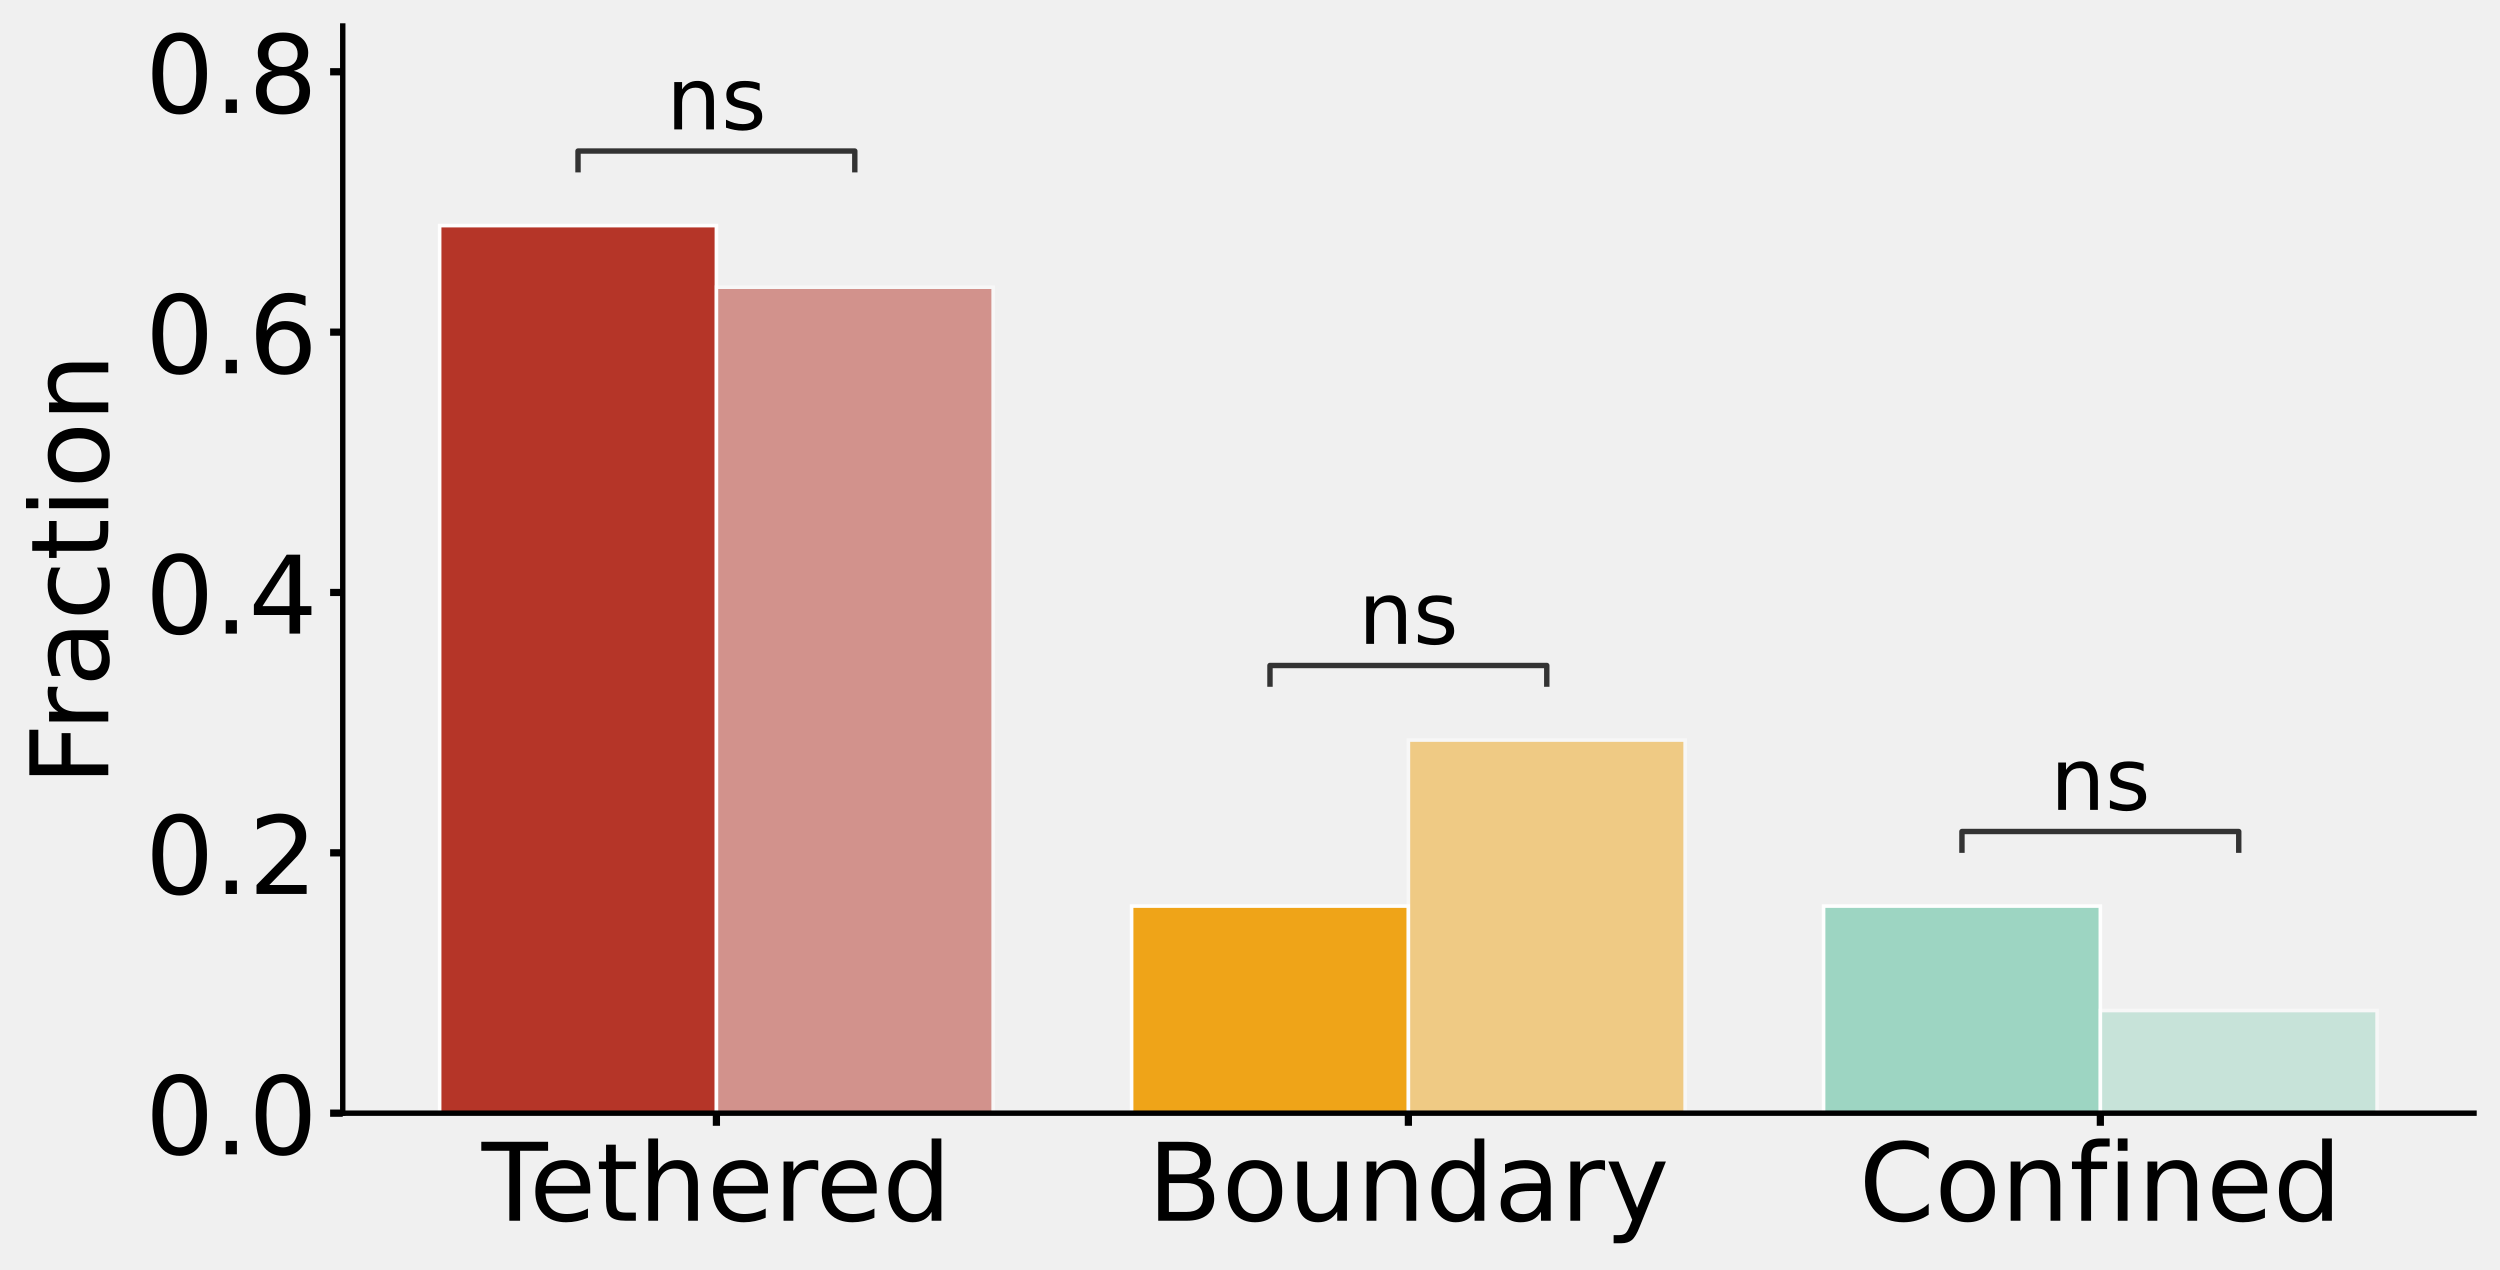
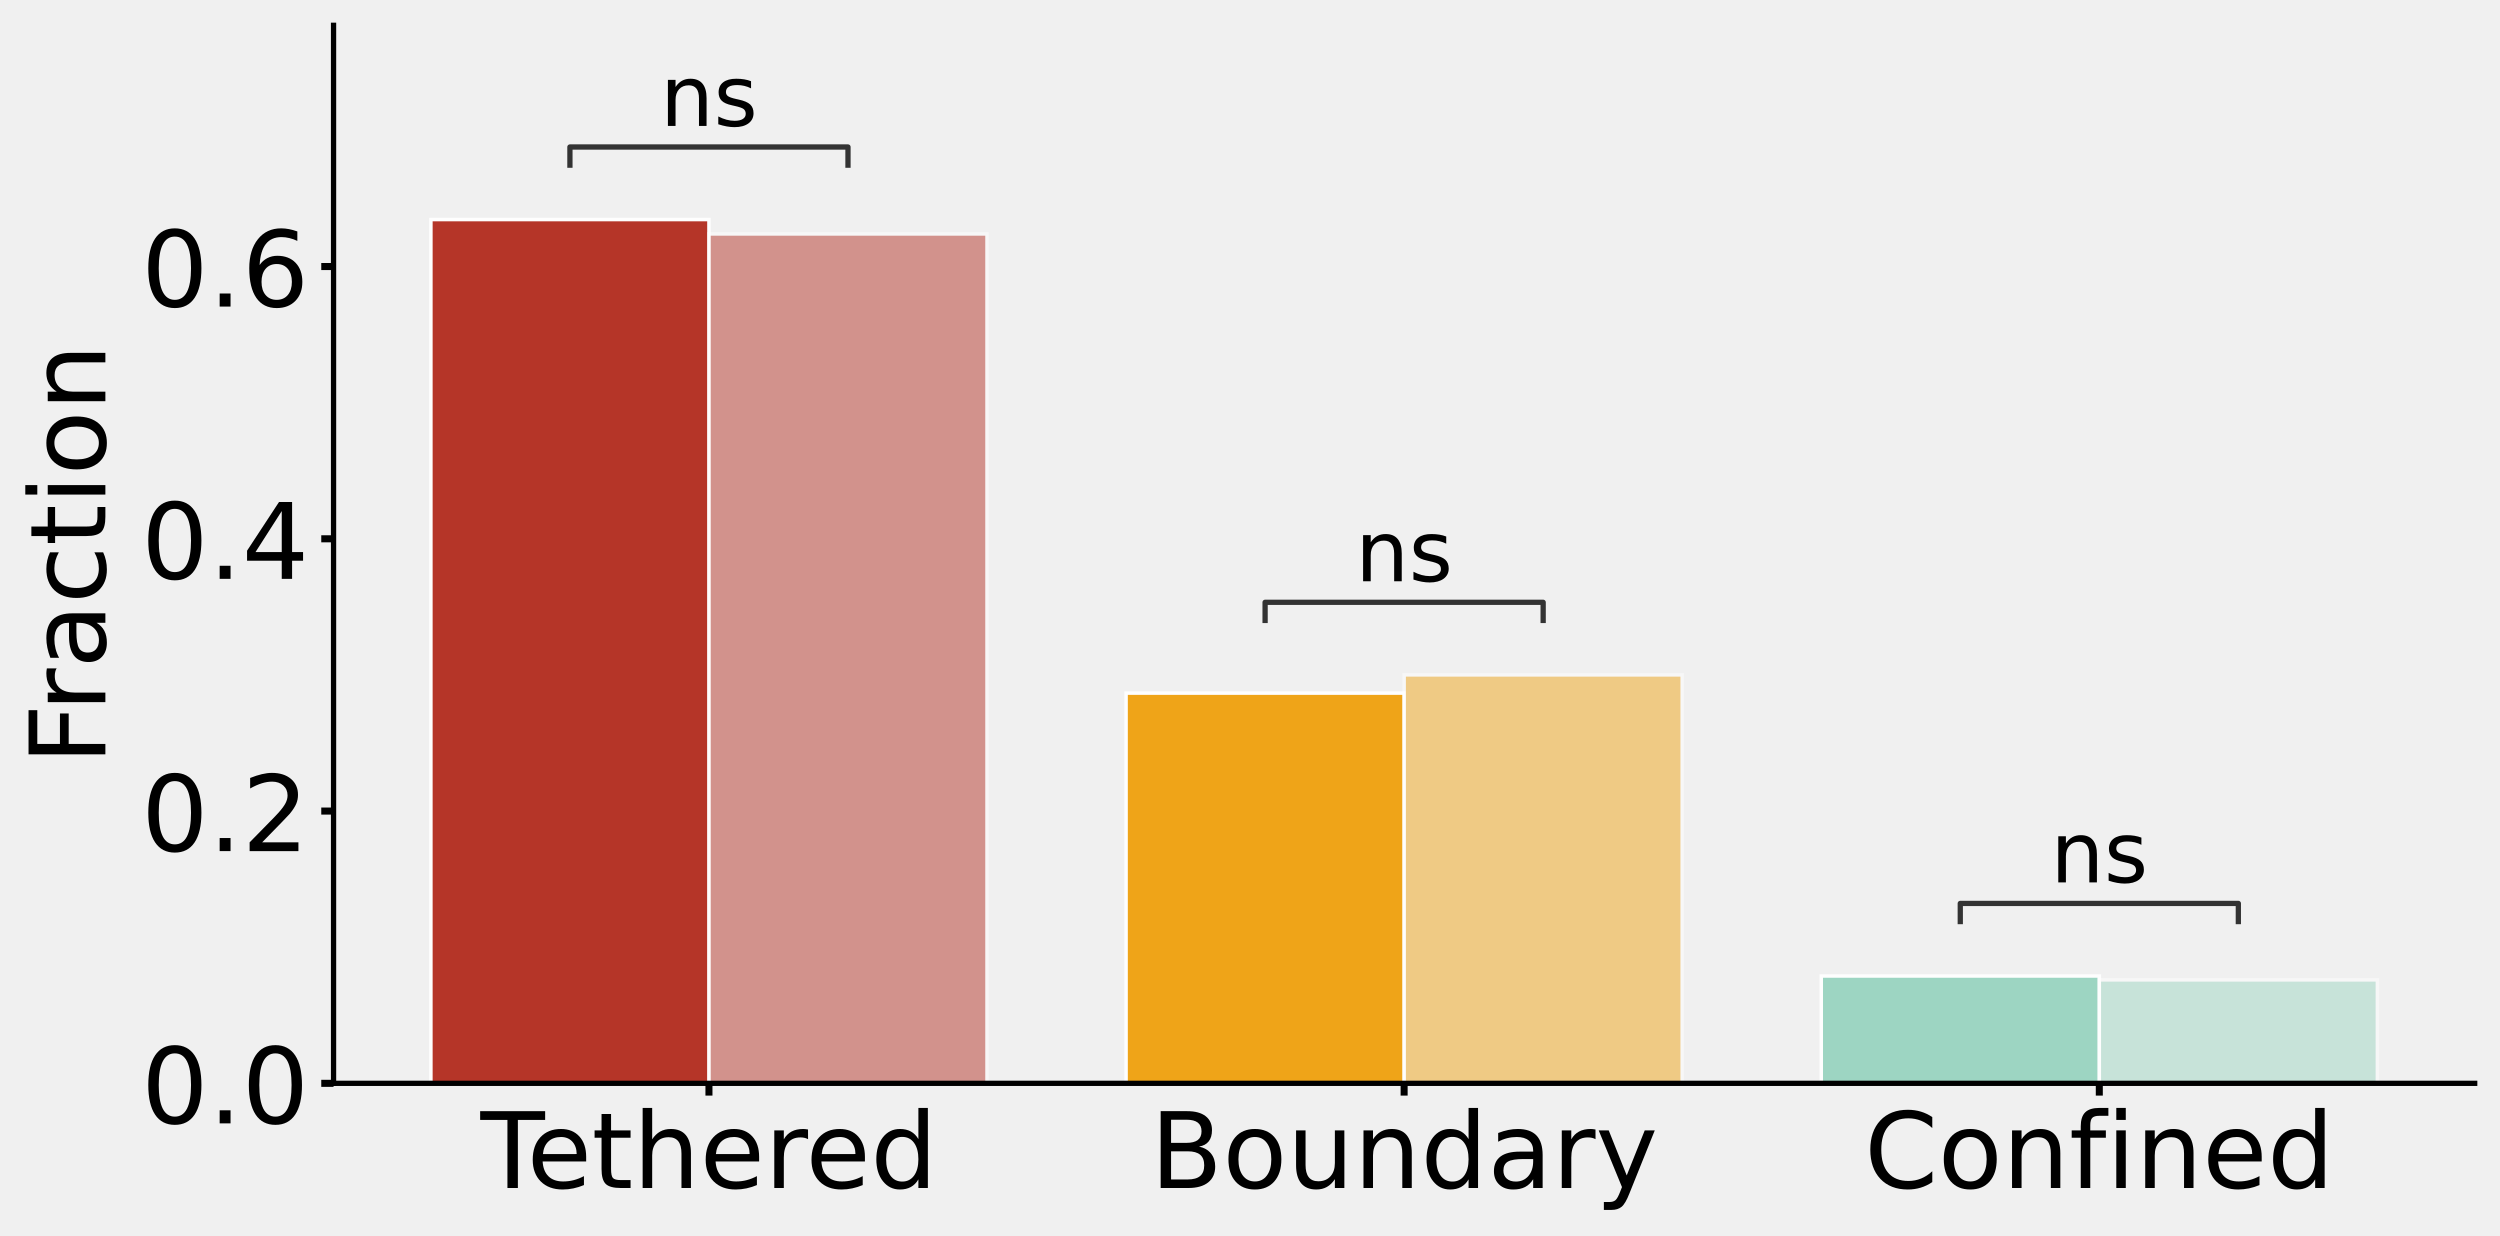
- <svg xmlns="http://www.w3.org/2000/svg" xmlns:xlink="http://www.w3.org/1999/xlink" width="692.524pt" height="351.594pt" viewBox="0 0 692.524 351.594" version="1.1">
+ <svg xmlns="http://www.w3.org/2000/svg" xmlns:xlink="http://www.w3.org/1999/xlink" width="711.604pt" height="351.594pt" viewBox="0 0 711.604 351.594" version="1.1">
  <defs>
    <style type="text/css">*{stroke-linejoin: round; stroke-linecap: butt}</style>
  </defs>
  <g id="figure_1">
    <g id="patch_1">
-       <path d="M 0 351.594  L 692.524 351.594  L 692.524 0  L 0 0  L 0 351.594  z " style="fill: none" />
+       <path d="M 0 351.594  L 711.604 351.594  L 711.604 0  L 0 0  L 0 351.594  z " style="fill: none" />
    </g>
    <g id="axes_1">
      <g id="patch_2">
-         <path d="M 94.944 308.36  L 685.324 308.36  L 685.324 7.2  L 94.944 7.2  L 94.944 308.36  z " style="fill: none" />
+         <path d="M 94.944 308.36  L 704.404 308.36  L 704.404 7.2  L 94.944 7.2  L 94.944 308.36  z " style="fill: none" />
      </g>
      <g id="patch_3">
-         <path d="M 121.779 308.36  L 198.452 308.36  L 198.452 62.495  L 121.779 62.495  z " clip-path="url(#p9ebca5afce)" style="fill: #ae2012; opacity: 0.9; stroke: #ffffff; stroke-linejoin: miter" />
+         <path d="M 122.646 308.36  L 201.797 308.36  L 201.797 62.495  L 122.646 62.495  z " clip-path="url(#p0202ffac95)" style="fill: #ae2012; opacity: 0.9; stroke: #ffffff; stroke-linejoin: miter" />
      </g>
      <g id="patch_4">
-         <path d="M 313.461 308.36  L 390.134 308.36  L 390.134 250.991  L 313.461 250.991  z " clip-path="url(#p9ebca5afce)" style="fill: #ee9b00; opacity: 0.9; stroke: #ffffff; stroke-linejoin: miter" />
+         <path d="M 320.523 308.36  L 399.674 308.36  L 399.674 197.289  L 320.523 197.289  z " clip-path="url(#p0202ffac95)" style="fill: #ee9b00; opacity: 0.9; stroke: #ffffff; stroke-linejoin: miter" />
      </g>
      <g id="patch_5">
-         <path d="M 505.143 308.36  L 581.816 308.36  L 581.816 250.991  L 505.143 250.991  z " clip-path="url(#p9ebca5afce)" style="fill: #94d2bd; opacity: 0.9; stroke: #ffffff; stroke-linejoin: miter" />
+         <path d="M 518.4 308.36  L 597.55 308.36  L 597.55 277.807  L 518.4 277.807  z " clip-path="url(#p0202ffac95)" style="fill: #94d2bd; opacity: 0.9; stroke: #ffffff; stroke-linejoin: miter" />
      </g>
      <g id="patch_6">
-         <path d="M 198.452 308.36  L 275.125 308.36  L 275.125 79.555  L 198.452 79.555  z " clip-path="url(#p9ebca5afce)" style="fill: #ae2012; opacity: 0.45; stroke: #ffffff; stroke-linejoin: miter" />
+         <path d="M 201.797 308.36  L 280.948 308.36  L 280.948 66.586  L 201.797 66.586  z " clip-path="url(#p0202ffac95)" style="fill: #ae2012; opacity: 0.45; stroke: #ffffff; stroke-linejoin: miter" />
      </g>
      <g id="patch_7">
-         <path d="M 390.134 308.36  L 466.806 308.36  L 466.806 204.996  L 390.134 204.996  z " clip-path="url(#p9ebca5afce)" style="fill: #ee9b00; opacity: 0.45; stroke: #ffffff; stroke-linejoin: miter" />
+         <path d="M 399.674 308.36  L 478.824 308.36  L 478.824 192.096  L 399.674 192.096  z " clip-path="url(#p0202ffac95)" style="fill: #ee9b00; opacity: 0.45; stroke: #ffffff; stroke-linejoin: miter" />
      </g>
      <g id="patch_8">
-         <path d="M 581.816 308.36  L 658.488 308.36  L 658.488 279.927  L 581.816 279.927  z " clip-path="url(#p9ebca5afce)" style="fill: #94d2bd; opacity: 0.45; stroke: #ffffff; stroke-linejoin: miter" />
+         <path d="M 597.55 308.36  L 676.701 308.36  L 676.701 278.909  L 597.55 278.909  z " clip-path="url(#p0202ffac95)" style="fill: #94d2bd; opacity: 0.45; stroke: #ffffff; stroke-linejoin: miter" />
      </g>
      <g id="patch_9">
-         <path d="M 198.452 308.36  L 198.452 308.36  L 198.452 308.36  L 198.452 308.36  z " clip-path="url(#p9ebca5afce)" style="fill: #808080; stroke: #ffffff; stroke-linejoin: miter" />
+         <path d="M 201.797 308.36  L 201.797 308.36  L 201.797 308.36  L 201.797 308.36  z " clip-path="url(#p0202ffac95)" style="fill: #808080; stroke: #ffffff; stroke-linejoin: miter" />
      </g>
      <g id="patch_10">
-         <path d="M 198.452 308.36  L 198.452 308.36  L 198.452 308.36  L 198.452 308.36  z " clip-path="url(#p9ebca5afce)" style="fill: #808080; stroke: #ffffff; stroke-linejoin: miter" />
+         <path d="M 201.797 308.36  L 201.797 308.36  L 201.797 308.36  L 201.797 308.36  z " clip-path="url(#p0202ffac95)" style="fill: #808080; stroke: #ffffff; stroke-linejoin: miter" />
      </g>
      <g id="matplotlib.axis_1">
        <g id="xtick_1">
          <g id="line2d_1">
            <defs>
-               <path id="mc5c3f70278" d="M 0 0  L 0 3.5  " style="stroke: #000000; stroke-width: 2" />
+               <path id="m3960960e19" d="M 0 0  L 0 3.5  " style="stroke: #000000; stroke-width: 2" />
            </defs>
            <g>
-               <use xlink:href="#mc5c3f70278" x="198.452" y="308.36" style="stroke: #000000; stroke-width: 2" />
+               <use xlink:href="#m3960960e19" x="201.797" y="308.36" style="stroke: #000000; stroke-width: 2" />
            </g>
          </g>
          <g id="text_1">
-             <g transform="translate(133.4129 338.1553) scale(0.3 -0.3)">
+             <g transform="translate(136.7581 338.1553) scale(0.3 -0.3)">
              <defs>
                <path id="DejaVuSans-54" d="M -19 4666  L 3928 4666  L 3928 4134  L 2272 4134  L 2272 0  L 1638 0  L 1638 4134  L -19 4134  L -19 4666  z " transform="scale(0.015625)" />
                <path id="DejaVuSans-65" d="M 3597 1894  L 3597 1613  L 953 1613  Q 991 1019 1311 708  Q 1631 397 2203 397  Q 2534 397 2845 478  Q 3156 559 3463 722  L 3463 178  Q 3153 47 2828 -22  Q 2503 -91 2169 -91  Q 1331 -91 842 396  Q 353 884 353 1716  Q 353 2575 817 3079  Q 1281 3584 2069 3584  Q 2775 3584 3186 3129  Q 3597 2675 3597 1894  z M 3022 2063  Q 3016 2534 2758 2815  Q 2500 3097 2075 3097  Q 1594 3097 1305 2825  Q 1016 2553 972 2059  L 3022 2063  z " transform="scale(0.015625)" />
                <path id="DejaVuSans-74" d="M 1172 4494  L 1172 3500  L 2356 3500  L 2356 3053  L 1172 3053  L 1172 1153  Q 1172 725 1289 603  Q 1406 481 1766 481  L 2356 481  L 2356 0  L 1766 0  Q 1100 0 847 248  Q 594 497 594 1153  L 594 3053  L 172 3053  L 172 3500  L 594 3500  L 594 4494  L 1172 4494  z " transform="scale(0.015625)" />
                <path id="DejaVuSans-68" d="M 3513 2113  L 3513 0  L 2938 0  L 2938 2094  Q 2938 2591 2744 2837  Q 2550 3084 2163 3084  Q 1697 3084 1428 2787  Q 1159 2491 1159 1978  L 1159 0  L 581 0  L 581 4863  L 1159 4863  L 1159 2956  Q 1366 3272 1645 3428  Q 1925 3584 2291 3584  Q 2894 3584 3203 3211  Q 3513 2838 3513 2113  z " transform="scale(0.015625)" />
                <path id="DejaVuSans-72" d="M 2631 2963  Q 2534 3019 2420 3045  Q 2306 3072 2169 3072  Q 1681 3072 1420 2755  Q 1159 2438 1159 1844  L 1159 0  L 581 0  L 581 3500  L 1159 3500  L 1159 2956  Q 1341 3275 1631 3429  Q 1922 3584 2338 3584  Q 2397 3584 2469 3576  Q 2541 3569 2628 3553  L 2631 2963  z " transform="scale(0.015625)" />
                <path id="DejaVuSans-64" d="M 2906 2969  L 2906 4863  L 3481 4863  L 3481 0  L 2906 0  L 2906 525  Q 2725 213 2448 61  Q 2172 -91 1784 -91  Q 1150 -91 751 415  Q 353 922 353 1747  Q 353 2572 751 3078  Q 1150 3584 1784 3584  Q 2172 3584 2448 3432  Q 2725 3281 2906 2969  z M 947 1747  Q 947 1113 1208 752  Q 1469 391 1925 391  Q 2381 391 2643 752  Q 2906 1113 2906 1747  Q 2906 2381 2643 2742  Q 2381 3103 1925 3103  Q 1469 3103 1208 2742  Q 947 2381 947 1747  z " transform="scale(0.015625)" />
              </defs>
              <use xlink:href="#DejaVuSans-54" />
              <use xlink:href="#DejaVuSans-65" transform="translate(44.08398 0)" />
              <use xlink:href="#DejaVuSans-74" transform="translate(105.6074 0)" />
              <use xlink:href="#DejaVuSans-68" transform="translate(144.8164 0)" />
              <use xlink:href="#DejaVuSans-65" transform="translate(208.1953 0)" />
              <use xlink:href="#DejaVuSans-72" transform="translate(269.7188 0)" />
              <use xlink:href="#DejaVuSans-65" transform="translate(308.582 0)" />
              <use xlink:href="#DejaVuSans-64" transform="translate(370.1055 0)" />
            </g>
          </g>
        </g>
        <g id="xtick_2">
          <g id="line2d_2">
            <g>
-               <use xlink:href="#mc5c3f70278" x="390.134" y="308.36" style="stroke: #000000; stroke-width: 2" />
+               <use xlink:href="#m3960960e19" x="399.674" y="308.36" style="stroke: #000000; stroke-width: 2" />
            </g>
          </g>
          <g id="text_2">
-             <g transform="translate(317.8923 338.1553) scale(0.3 -0.3)">
+             <g transform="translate(327.4323 338.1553) scale(0.3 -0.3)">
              <defs>
                <path id="DejaVuSans-42" d="M 1259 2228  L 1259 519  L 2272 519  Q 2781 519 3026 730  Q 3272 941 3272 1375  Q 3272 1813 3026 2020  Q 2781 2228 2272 2228  L 1259 2228  z M 1259 4147  L 1259 2741  L 2194 2741  Q 2656 2741 2882 2914  Q 3109 3088 3109 3444  Q 3109 3797 2882 3972  Q 2656 4147 2194 4147  L 1259 4147  z M 628 4666  L 2241 4666  Q 2963 4666 3353 4366  Q 3744 4066 3744 3513  Q 3744 3084 3544 2831  Q 3344 2578 2956 2516  Q 3422 2416 3680 2098  Q 3938 1781 3938 1306  Q 3938 681 3513 340  Q 3088 0 2303 0  L 628 0  L 628 4666  z " transform="scale(0.015625)" />
                <path id="DejaVuSans-6f" d="M 1959 3097  Q 1497 3097 1228 2736  Q 959 2375 959 1747  Q 959 1119 1226 758  Q 1494 397 1959 397  Q 2419 397 2687 759  Q 2956 1122 2956 1747  Q 2956 2369 2687 2733  Q 2419 3097 1959 3097  z M 1959 3584  Q 2709 3584 3137 3096  Q 3566 2609 3566 1747  Q 3566 888 3137 398  Q 2709 -91 1959 -91  Q 1206 -91 779 398  Q 353 888 353 1747  Q 353 2609 779 3096  Q 1206 3584 1959 3584  z " transform="scale(0.015625)" />
                <path id="DejaVuSans-75" d="M 544 1381  L 544 3500  L 1119 3500  L 1119 1403  Q 1119 906 1312 657  Q 1506 409 1894 409  Q 2359 409 2629 706  Q 2900 1003 2900 1516  L 2900 3500  L 3475 3500  L 3475 0  L 2900 0  L 2900 538  Q 2691 219 2414 64  Q 2138 -91 1772 -91  Q 1169 -91 856 284  Q 544 659 544 1381  z M 1991 3584  L 1991 3584  z " transform="scale(0.015625)" />
                <path id="DejaVuSans-6e" d="M 3513 2113  L 3513 0  L 2938 0  L 2938 2094  Q 2938 2591 2744 2837  Q 2550 3084 2163 3084  Q 1697 3084 1428 2787  Q 1159 2491 1159 1978  L 1159 0  L 581 0  L 581 3500  L 1159 3500  L 1159 2956  Q 1366 3272 1645 3428  Q 1925 3584 2291 3584  Q 2894 3584 3203 3211  Q 3513 2838 3513 2113  z " transform="scale(0.015625)" />
                <path id="DejaVuSans-61" d="M 2194 1759  Q 1497 1759 1228 1600  Q 959 1441 959 1056  Q 959 750 1161 570  Q 1363 391 1709 391  Q 2188 391 2477 730  Q 2766 1069 2766 1631  L 2766 1759  L 2194 1759  z M 3341 1997  L 3341 0  L 2766 0  L 2766 531  Q 2569 213 2275 61  Q 1981 -91 1556 -91  Q 1019 -91 701 211  Q 384 513 384 1019  Q 384 1609 779 1909  Q 1175 2209 1959 2209  L 2766 2209  L 2766 2266  Q 2766 2663 2505 2880  Q 2244 3097 1772 3097  Q 1472 3097 1187 3025  Q 903 2953 641 2809  L 641 3341  Q 956 3463 1253 3523  Q 1550 3584 1831 3584  Q 2591 3584 2966 3190  Q 3341 2797 3341 1997  z " transform="scale(0.015625)" />
                <path id="DejaVuSans-79" d="M 2059 -325  Q 1816 -950 1584 -1140  Q 1353 -1331 966 -1331  L 506 -1331  L 506 -850  L 844 -850  Q 1081 -850 1212 -737  Q 1344 -625 1503 -206  L 1606 56  L 191 3500  L 800 3500  L 1894 763  L 2988 3500  L 3597 3500  L 2059 -325  z " transform="scale(0.015625)" />
              </defs>
              <use xlink:href="#DejaVuSans-42" />
              <use xlink:href="#DejaVuSans-6f" transform="translate(68.60352 0)" />
              <use xlink:href="#DejaVuSans-75" transform="translate(129.7852 0)" />
              <use xlink:href="#DejaVuSans-6e" transform="translate(193.1641 0)" />
              <use xlink:href="#DejaVuSans-64" transform="translate(256.543 0)" />
              <use xlink:href="#DejaVuSans-61" transform="translate(320.0195 0)" />
              <use xlink:href="#DejaVuSans-72" transform="translate(381.2988 0)" />
              <use xlink:href="#DejaVuSans-79" transform="translate(422.4121 0)" />
            </g>
          </g>
        </g>
        <g id="xtick_3">
          <g id="line2d_3">
            <g>
-               <use xlink:href="#mc5c3f70278" x="581.816" y="308.36" style="stroke: #000000; stroke-width: 2" />
+               <use xlink:href="#m3960960e19" x="597.55" y="308.36" style="stroke: #000000; stroke-width: 2" />
            </g>
          </g>
          <g id="text_3">
-             <g transform="translate(514.9507 338.1553) scale(0.3 -0.3)">
+             <g transform="translate(530.6855 338.1553) scale(0.3 -0.3)">
              <defs>
                <path id="DejaVuSans-43" d="M 4122 4306  L 4122 3641  Q 3803 3938 3442 4084  Q 3081 4231 2675 4231  Q 1875 4231 1450 3742  Q 1025 3253 1025 2328  Q 1025 1406 1450 917  Q 1875 428 2675 428  Q 3081 428 3442 575  Q 3803 722 4122 1019  L 4122 359  Q 3791 134 3420 21  Q 3050 -91 2638 -91  Q 1578 -91 968 557  Q 359 1206 359 2328  Q 359 3453 968 4101  Q 1578 4750 2638 4750  Q 3056 4750 3426 4639  Q 3797 4528 4122 4306  z " transform="scale(0.015625)" />
                <path id="DejaVuSans-66" d="M 2375 4863  L 2375 4384  L 1825 4384  Q 1516 4384 1395 4259  Q 1275 4134 1275 3809  L 1275 3500  L 2222 3500  L 2222 3053  L 1275 3053  L 1275 0  L 697 0  L 697 3053  L 147 3053  L 147 3500  L 697 3500  L 697 3744  Q 697 4328 969 4595  Q 1241 4863 1831 4863  L 2375 4863  z " transform="scale(0.015625)" />
                <path id="DejaVuSans-69" d="M 603 3500  L 1178 3500  L 1178 0  L 603 0  L 603 3500  z M 603 4863  L 1178 4863  L 1178 4134  L 603 4134  L 603 4863  z " transform="scale(0.015625)" />
              </defs>
              <use xlink:href="#DejaVuSans-43" />
              <use xlink:href="#DejaVuSans-6f" transform="translate(69.82422 0)" />
              <use xlink:href="#DejaVuSans-6e" transform="translate(131.0059 0)" />
              <use xlink:href="#DejaVuSans-66" transform="translate(194.3848 0)" />
              <use xlink:href="#DejaVuSans-69" transform="translate(229.5898 0)" />
              <use xlink:href="#DejaVuSans-6e" transform="translate(257.373 0)" />
              <use xlink:href="#DejaVuSans-65" transform="translate(320.752 0)" />
              <use xlink:href="#DejaVuSans-64" transform="translate(382.2754 0)" />
            </g>
          </g>
        </g>
      </g>
      <g id="matplotlib.axis_2">
        <g id="ytick_1">
          <g id="line2d_4">
            <defs>
-               <path id="m32de7bc76e" d="M 0 0  L -3.5 0  " style="stroke: #000000; stroke-width: 2" />
+               <path id="maf6a52c783" d="M 0 0  L -3.5 0  " style="stroke: #000000; stroke-width: 2" />
            </defs>
            <g>
-               <use xlink:href="#m32de7bc76e" x="94.944" y="308.36" style="stroke: #000000; stroke-width: 2" />
+               <use xlink:href="#maf6a52c783" x="94.944" y="308.36" style="stroke: #000000; stroke-width: 2" />
            </g>
          </g>
          <g id="text_4">
            <g transform="translate(40.23438 319.7577) scale(0.3 -0.3)">
              <defs>
                <path id="DejaVuSans-30" d="M 2034 4250  Q 1547 4250 1301 3770  Q 1056 3291 1056 2328  Q 1056 1369 1301 889  Q 1547 409 2034 409  Q 2525 409 2770 889  Q 3016 1369 3016 2328  Q 3016 3291 2770 3770  Q 2525 4250 2034 4250  z M 2034 4750  Q 2819 4750 3233 4129  Q 3647 3509 3647 2328  Q 3647 1150 3233 529  Q 2819 -91 2034 -91  Q 1250 -91 836 529  Q 422 1150 422 2328  Q 422 3509 836 4129  Q 1250 4750 2034 4750  z " transform="scale(0.015625)" />
                <path id="DejaVuSans-2e" d="M 684 794  L 1344 794  L 1344 0  L 684 0  L 684 794  z " transform="scale(0.015625)" />
              </defs>
              <use xlink:href="#DejaVuSans-30" />
              <use xlink:href="#DejaVuSans-2e" transform="translate(63.62305 0)" />
              <use xlink:href="#DejaVuSans-30" transform="translate(95.41016 0)" />
            </g>
          </g>
        </g>
        <g id="ytick_2">
          <g id="line2d_5">
            <g>
-               <use xlink:href="#m32de7bc76e" x="94.944" y="236.24" style="stroke: #000000; stroke-width: 2" />
+               <use xlink:href="#maf6a52c783" x="94.944" y="230.862" style="stroke: #000000; stroke-width: 2" />
            </g>
          </g>
          <g id="text_5">
-             <g transform="translate(40.23438 247.6372) scale(0.3 -0.3)">
+             <g transform="translate(40.23438 242.2598) scale(0.3 -0.3)">
              <defs>
                <path id="DejaVuSans-32" d="M 1228 531  L 3431 531  L 3431 0  L 469 0  L 469 531  Q 828 903 1448 1529  Q 2069 2156 2228 2338  Q 2531 2678 2651 2914  Q 2772 3150 2772 3378  Q 2772 3750 2511 3984  Q 2250 4219 1831 4219  Q 1534 4219 1204 4116  Q 875 4013 500 3803  L 500 4441  Q 881 4594 1212 4672  Q 1544 4750 1819 4750  Q 2544 4750 2975 4387  Q 3406 4025 3406 3419  Q 3406 3131 3298 2873  Q 3191 2616 2906 2266  Q 2828 2175 2409 1742  Q 1991 1309 1228 531  z " transform="scale(0.015625)" />
              </defs>
              <use xlink:href="#DejaVuSans-30" />
              <use xlink:href="#DejaVuSans-2e" transform="translate(63.62305 0)" />
              <use xlink:href="#DejaVuSans-32" transform="translate(95.41016 0)" />
            </g>
          </g>
        </g>
        <g id="ytick_3">
          <g id="line2d_6">
            <g>
-               <use xlink:href="#m32de7bc76e" x="94.944" y="164.119" style="stroke: #000000; stroke-width: 2" />
+               <use xlink:href="#maf6a52c783" x="94.944" y="153.364" style="stroke: #000000; stroke-width: 2" />
            </g>
          </g>
          <g id="text_6">
-             <g transform="translate(40.23438 175.5168) scale(0.3 -0.3)">
+             <g transform="translate(40.23438 164.762) scale(0.3 -0.3)">
              <defs>
                <path id="DejaVuSans-34" d="M 2419 4116  L 825 1625  L 2419 1625  L 2419 4116  z M 2253 4666  L 3047 4666  L 3047 1625  L 3713 1625  L 3713 1100  L 3047 1100  L 3047 0  L 2419 0  L 2419 1100  L 313 1100  L 313 1709  L 2253 4666  z " transform="scale(0.015625)" />
              </defs>
              <use xlink:href="#DejaVuSans-30" />
              <use xlink:href="#DejaVuSans-2e" transform="translate(63.62305 0)" />
              <use xlink:href="#DejaVuSans-34" transform="translate(95.41016 0)" />
            </g>
          </g>
        </g>
        <g id="ytick_4">
          <g id="line2d_7">
            <g>
-               <use xlink:href="#m32de7bc76e" x="94.944" y="91.999" style="stroke: #000000; stroke-width: 2" />
+               <use xlink:href="#maf6a52c783" x="94.944" y="75.867" style="stroke: #000000; stroke-width: 2" />
            </g>
          </g>
          <g id="text_7">
-             <g transform="translate(40.23438 103.3964) scale(0.3 -0.3)">
+             <g transform="translate(40.23438 87.26418) scale(0.3 -0.3)">
              <defs>
                <path id="DejaVuSans-36" d="M 2113 2584  Q 1688 2584 1439 2293  Q 1191 2003 1191 1497  Q 1191 994 1439 701  Q 1688 409 2113 409  Q 2538 409 2786 701  Q 3034 994 3034 1497  Q 3034 2003 2786 2293  Q 2538 2584 2113 2584  z M 3366 4563  L 3366 3988  Q 3128 4100 2886 4159  Q 2644 4219 2406 4219  Q 1781 4219 1451 3797  Q 1122 3375 1075 2522  Q 1259 2794 1537 2939  Q 1816 3084 2150 3084  Q 2853 3084 3261 2657  Q 3669 2231 3669 1497  Q 3669 778 3244 343  Q 2819 -91 2113 -91  Q 1303 -91 875 529  Q 447 1150 447 2328  Q 447 3434 972 4092  Q 1497 4750 2381 4750  Q 2619 4750 2861 4703  Q 3103 4656 3366 4563  z " transform="scale(0.015625)" />
              </defs>
              <use xlink:href="#DejaVuSans-30" />
              <use xlink:href="#DejaVuSans-2e" transform="translate(63.62305 0)" />
              <use xlink:href="#DejaVuSans-36" transform="translate(95.41016 0)" />
            </g>
          </g>
        </g>
-         <g id="ytick_5">
-           <g id="line2d_8">
-             <g>
-               <use xlink:href="#m32de7bc76e" x="94.944" y="19.878" style="stroke: #000000; stroke-width: 2" />
-             </g>
-           </g>
-           <g id="text_8">
-             <g transform="translate(40.23438 31.27595) scale(0.3 -0.3)">
-               <defs>
-                 <path id="DejaVuSans-38" d="M 2034 2216  Q 1584 2216 1326 1975  Q 1069 1734 1069 1313  Q 1069 891 1326 650  Q 1584 409 2034 409  Q 2484 409 2743 651  Q 3003 894 3003 1313  Q 3003 1734 2745 1975  Q 2488 2216 2034 2216  z M 1403 2484  Q 997 2584 770 2862  Q 544 3141 544 3541  Q 544 4100 942 4425  Q 1341 4750 2034 4750  Q 2731 4750 3128 4425  Q 3525 4100 3525 3541  Q 3525 3141 3298 2862  Q 3072 2584 2669 2484  Q 3125 2378 3379 2068  Q 3634 1759 3634 1313  Q 3634 634 3220 271  Q 2806 -91 2034 -91  Q 1263 -91 848 271  Q 434 634 434 1313  Q 434 1759 690 2068  Q 947 2378 1403 2484  z M 1172 3481  Q 1172 3119 1398 2916  Q 1625 2713 2034 2713  Q 2441 2713 2670 2916  Q 2900 3119 2900 3481  Q 2900 3844 2670 4047  Q 2441 4250 2034 4250  Q 1625 4250 1398 4047  Q 1172 3844 1172 3481  z " transform="scale(0.015625)" />
-               </defs>
-               <use xlink:href="#DejaVuSans-30" />
-               <use xlink:href="#DejaVuSans-2e" transform="translate(63.62305 0)" />
-               <use xlink:href="#DejaVuSans-38" transform="translate(95.41016 0)" />
-             </g>
-           </g>
-         </g>
-         <g id="text_9">
+         <g id="text_8">
          <g transform="translate(29.99531 217.6581) rotate(-90) scale(0.3 -0.3)">
            <defs>
              <path id="DejaVuSans-46" d="M 628 4666  L 3309 4666  L 3309 4134  L 1259 4134  L 1259 2759  L 3109 2759  L 3109 2228  L 1259 2228  L 1259 0  L 628 0  L 628 4666  z " transform="scale(0.015625)" />
              <path id="DejaVuSans-63" d="M 3122 3366  L 3122 2828  Q 2878 2963 2633 3030  Q 2388 3097 2138 3097  Q 1578 3097 1268 2742  Q 959 2388 959 1747  Q 959 1106 1268 751  Q 1578 397 2138 397  Q 2388 397 2633 464  Q 2878 531 3122 666  L 3122 134  Q 2881 22 2623 -34  Q 2366 -91 2075 -91  Q 1284 -91 818 406  Q 353 903 353 1747  Q 353 2603 823 3093  Q 1294 3584 2113 3584  Q 2378 3584 2631 3529  Q 2884 3475 3122 3366  z " transform="scale(0.015625)" />
            </defs>
            <use xlink:href="#DejaVuSans-46" />
            <use xlink:href="#DejaVuSans-72" transform="translate(50.26953 0)" />
            <use xlink:href="#DejaVuSans-61" transform="translate(91.38281 0)" />
            <use xlink:href="#DejaVuSans-63" transform="translate(152.6621 0)" />
            <use xlink:href="#DejaVuSans-74" transform="translate(207.6426 0)" />
            <use xlink:href="#DejaVuSans-69" transform="translate(246.8516 0)" />
            <use xlink:href="#DejaVuSans-6f" transform="translate(274.6348 0)" />
            <use xlink:href="#DejaVuSans-6e" transform="translate(335.8164 0)" />
          </g>
        </g>
      </g>
+       <g id="line2d_8">
+         <path clip-path="url(#p0202ffac95)" style="fill: none; stroke: #424242; stroke-width: 2.25; stroke-linecap: square" />
+       </g>
      <g id="line2d_9">
-         <path clip-path="url(#p9ebca5afce)" style="fill: none; stroke: #424242; stroke-width: 2.25; stroke-linecap: square" />
+         <path clip-path="url(#p0202ffac95)" style="fill: none; stroke: #424242; stroke-width: 2.25; stroke-linecap: square" />
      </g>
      <g id="line2d_10">
-         <path clip-path="url(#p9ebca5afce)" style="fill: none; stroke: #424242; stroke-width: 2.25; stroke-linecap: square" />
+         <path clip-path="url(#p0202ffac95)" style="fill: none; stroke: #424242; stroke-width: 2.25; stroke-linecap: square" />
      </g>
      <g id="line2d_11">
-         <path clip-path="url(#p9ebca5afce)" style="fill: none; stroke: #424242; stroke-width: 2.25; stroke-linecap: square" />
+         <path clip-path="url(#p0202ffac95)" style="fill: none; stroke: #424242; stroke-width: 2.25; stroke-linecap: square" />
      </g>
      <g id="line2d_12">
-         <path clip-path="url(#p9ebca5afce)" style="fill: none; stroke: #424242; stroke-width: 2.25; stroke-linecap: square" />
+         <path clip-path="url(#p0202ffac95)" style="fill: none; stroke: #424242; stroke-width: 2.25; stroke-linecap: square" />
      </g>
      <g id="line2d_13">
-         <path clip-path="url(#p9ebca5afce)" style="fill: none; stroke: #424242; stroke-width: 2.25; stroke-linecap: square" />
+         <path clip-path="url(#p0202ffac95)" style="fill: none; stroke: #424242; stroke-width: 2.25; stroke-linecap: square" />
      </g>
      <g id="line2d_14">
-         <path clip-path="url(#p9ebca5afce)" style="fill: none; stroke: #424242; stroke-width: 2.25; stroke-linecap: square" />
+         <path d="M 360.098 176.607  L 360.098 171.443  L 439.249 171.443  L 439.249 176.607  " style="fill: none; stroke: #333333; stroke-width: 1.5; stroke-linecap: square" />
      </g>
      <g id="line2d_15">
-         <path d="M 351.797 189.507  L 351.797 184.344  L 428.47 184.344  L 428.47 189.507  " style="fill: none; stroke: #333333; stroke-width: 1.5; stroke-linecap: square" />
+         <path d="M 162.222 47.005  L 162.222 41.842  L 241.372 41.842  L 241.372 47.005  " style="fill: none; stroke: #333333; stroke-width: 1.5; stroke-linecap: square" />
      </g>
      <g id="line2d_16">
-         <path d="M 160.116 47.005  L 160.116 41.842  L 236.788 41.842  L 236.788 47.005  " style="fill: none; stroke: #333333; stroke-width: 1.5; stroke-linecap: square" />
-       </g>
-       <g id="line2d_17">
-         <path d="M 543.479 235.502  L 543.479 230.339  L 620.152 230.339  L 620.152 235.502  " style="fill: none; stroke: #333333; stroke-width: 1.5; stroke-linecap: square" />
+         <path d="M 557.975 262.317  L 557.975 257.154  L 637.126 257.154  L 637.126 262.317  " style="fill: none; stroke: #333333; stroke-width: 1.5; stroke-linecap: square" />
      </g>
      <g id="patch_11">
        <path d="M 94.944 308.36  L 94.944 7.2  " style="fill: none; stroke: #000000; stroke-width: 1.5; stroke-linejoin: miter; stroke-linecap: square" />
      </g>
      <g id="patch_12">
-         <path d="M 94.944 308.36  L 685.324 308.36  " style="fill: none; stroke: #000000; stroke-width: 1.5; stroke-linejoin: miter; stroke-linecap: square" />
-       </g>
-       <g id="text_10">
-         <g transform="translate(376.2775 178.3524) scale(0.24 -0.24)">
+         <path d="M 94.944 308.36  L 704.404 308.36  " style="fill: none; stroke: #000000; stroke-width: 1.5; stroke-linejoin: miter; stroke-linecap: square" />
+       </g>
+       <g id="text_9">
+         <g transform="translate(385.8175 165.4522) scale(0.24 -0.24)">
          <defs>
            <path id="DejaVuSans-73" d="M 2834 3397  L 2834 2853  Q 2591 2978 2328 3040  Q 2066 3103 1784 3103  Q 1356 3103 1142 2972  Q 928 2841 928 2578  Q 928 2378 1081 2264  Q 1234 2150 1697 2047  L 1894 2003  Q 2506 1872 2764 1633  Q 3022 1394 3022 966  Q 3022 478 2636 193  Q 2250 -91 1575 -91  Q 1294 -91 989 -36  Q 684 19 347 128  L 347 722  Q 666 556 975 473  Q 1284 391 1588 391  Q 1994 391 2212 530  Q 2431 669 2431 922  Q 2431 1156 2273 1281  Q 2116 1406 1581 1522  L 1381 1569  Q 847 1681 609 1914  Q 372 2147 372 2553  Q 372 3047 722 3315  Q 1072 3584 1716 3584  Q 2034 3584 2315 3537  Q 2597 3491 2834 3397  z " transform="scale(0.015625)" />
          </defs>
          <use xlink:href="#DejaVuSans-6e" />
          <use xlink:href="#DejaVuSans-73" transform="translate(63.37891 0)" />
        </g>
      </g>
-       <g id="text_11">
-         <g transform="translate(184.5957 35.85099) scale(0.24 -0.24)">
+       <g id="text_10">
+         <g transform="translate(187.9409 35.85099) scale(0.24 -0.24)">
          <use xlink:href="#DejaVuSans-6e" />
          <use xlink:href="#DejaVuSans-73" transform="translate(63.37891 0)" />
        </g>
      </g>
-       <g id="text_12">
-         <g transform="translate(567.9593 224.3476) scale(0.24 -0.24)">
+       <g id="text_11">
+         <g transform="translate(583.6941 251.1627) scale(0.24 -0.24)">
          <use xlink:href="#DejaVuSans-6e" />
          <use xlink:href="#DejaVuSans-73" transform="translate(63.37891 0)" />
        </g>
      </g>
    </g>
  </g>
  <defs>
-     <clipPath id="p9ebca5afce">
-       <rect x="94.944" y="7.2" width="590.38" height="301.16" />
+     <clipPath id="p0202ffac95">
+       <rect x="94.944" y="7.2" width="609.46" height="301.16" />
    </clipPath>
  </defs>
</svg>
